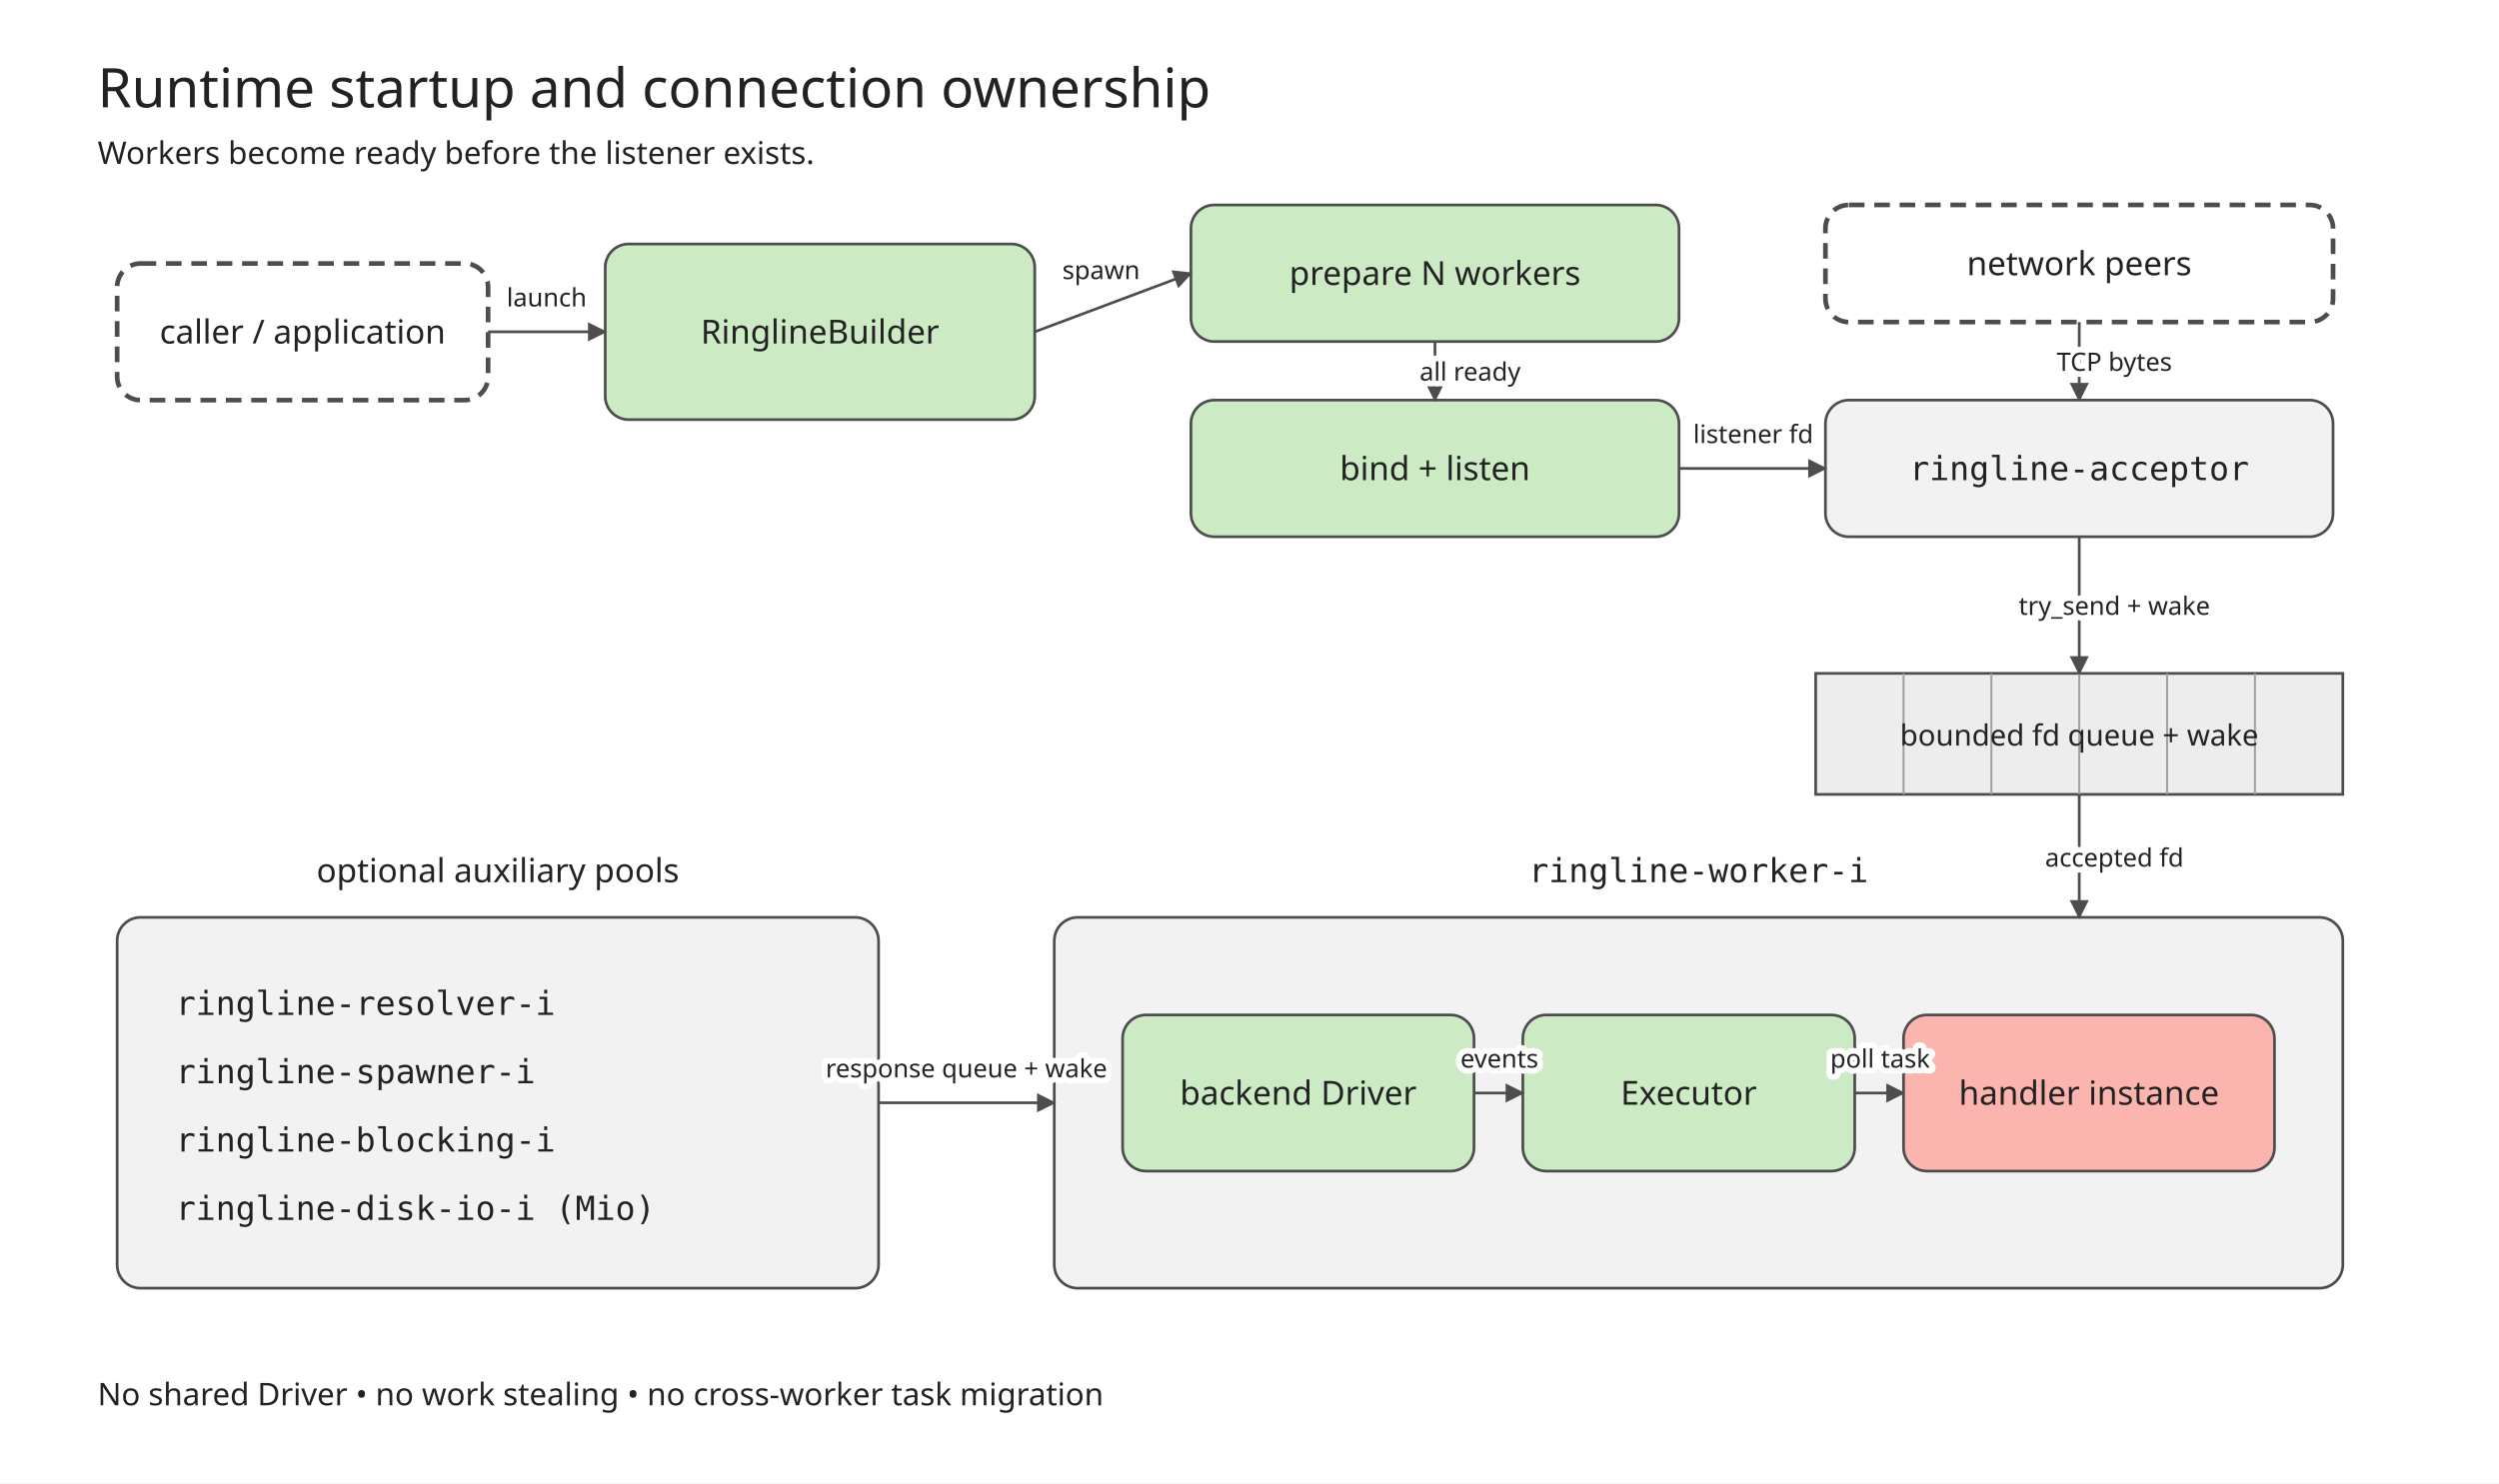
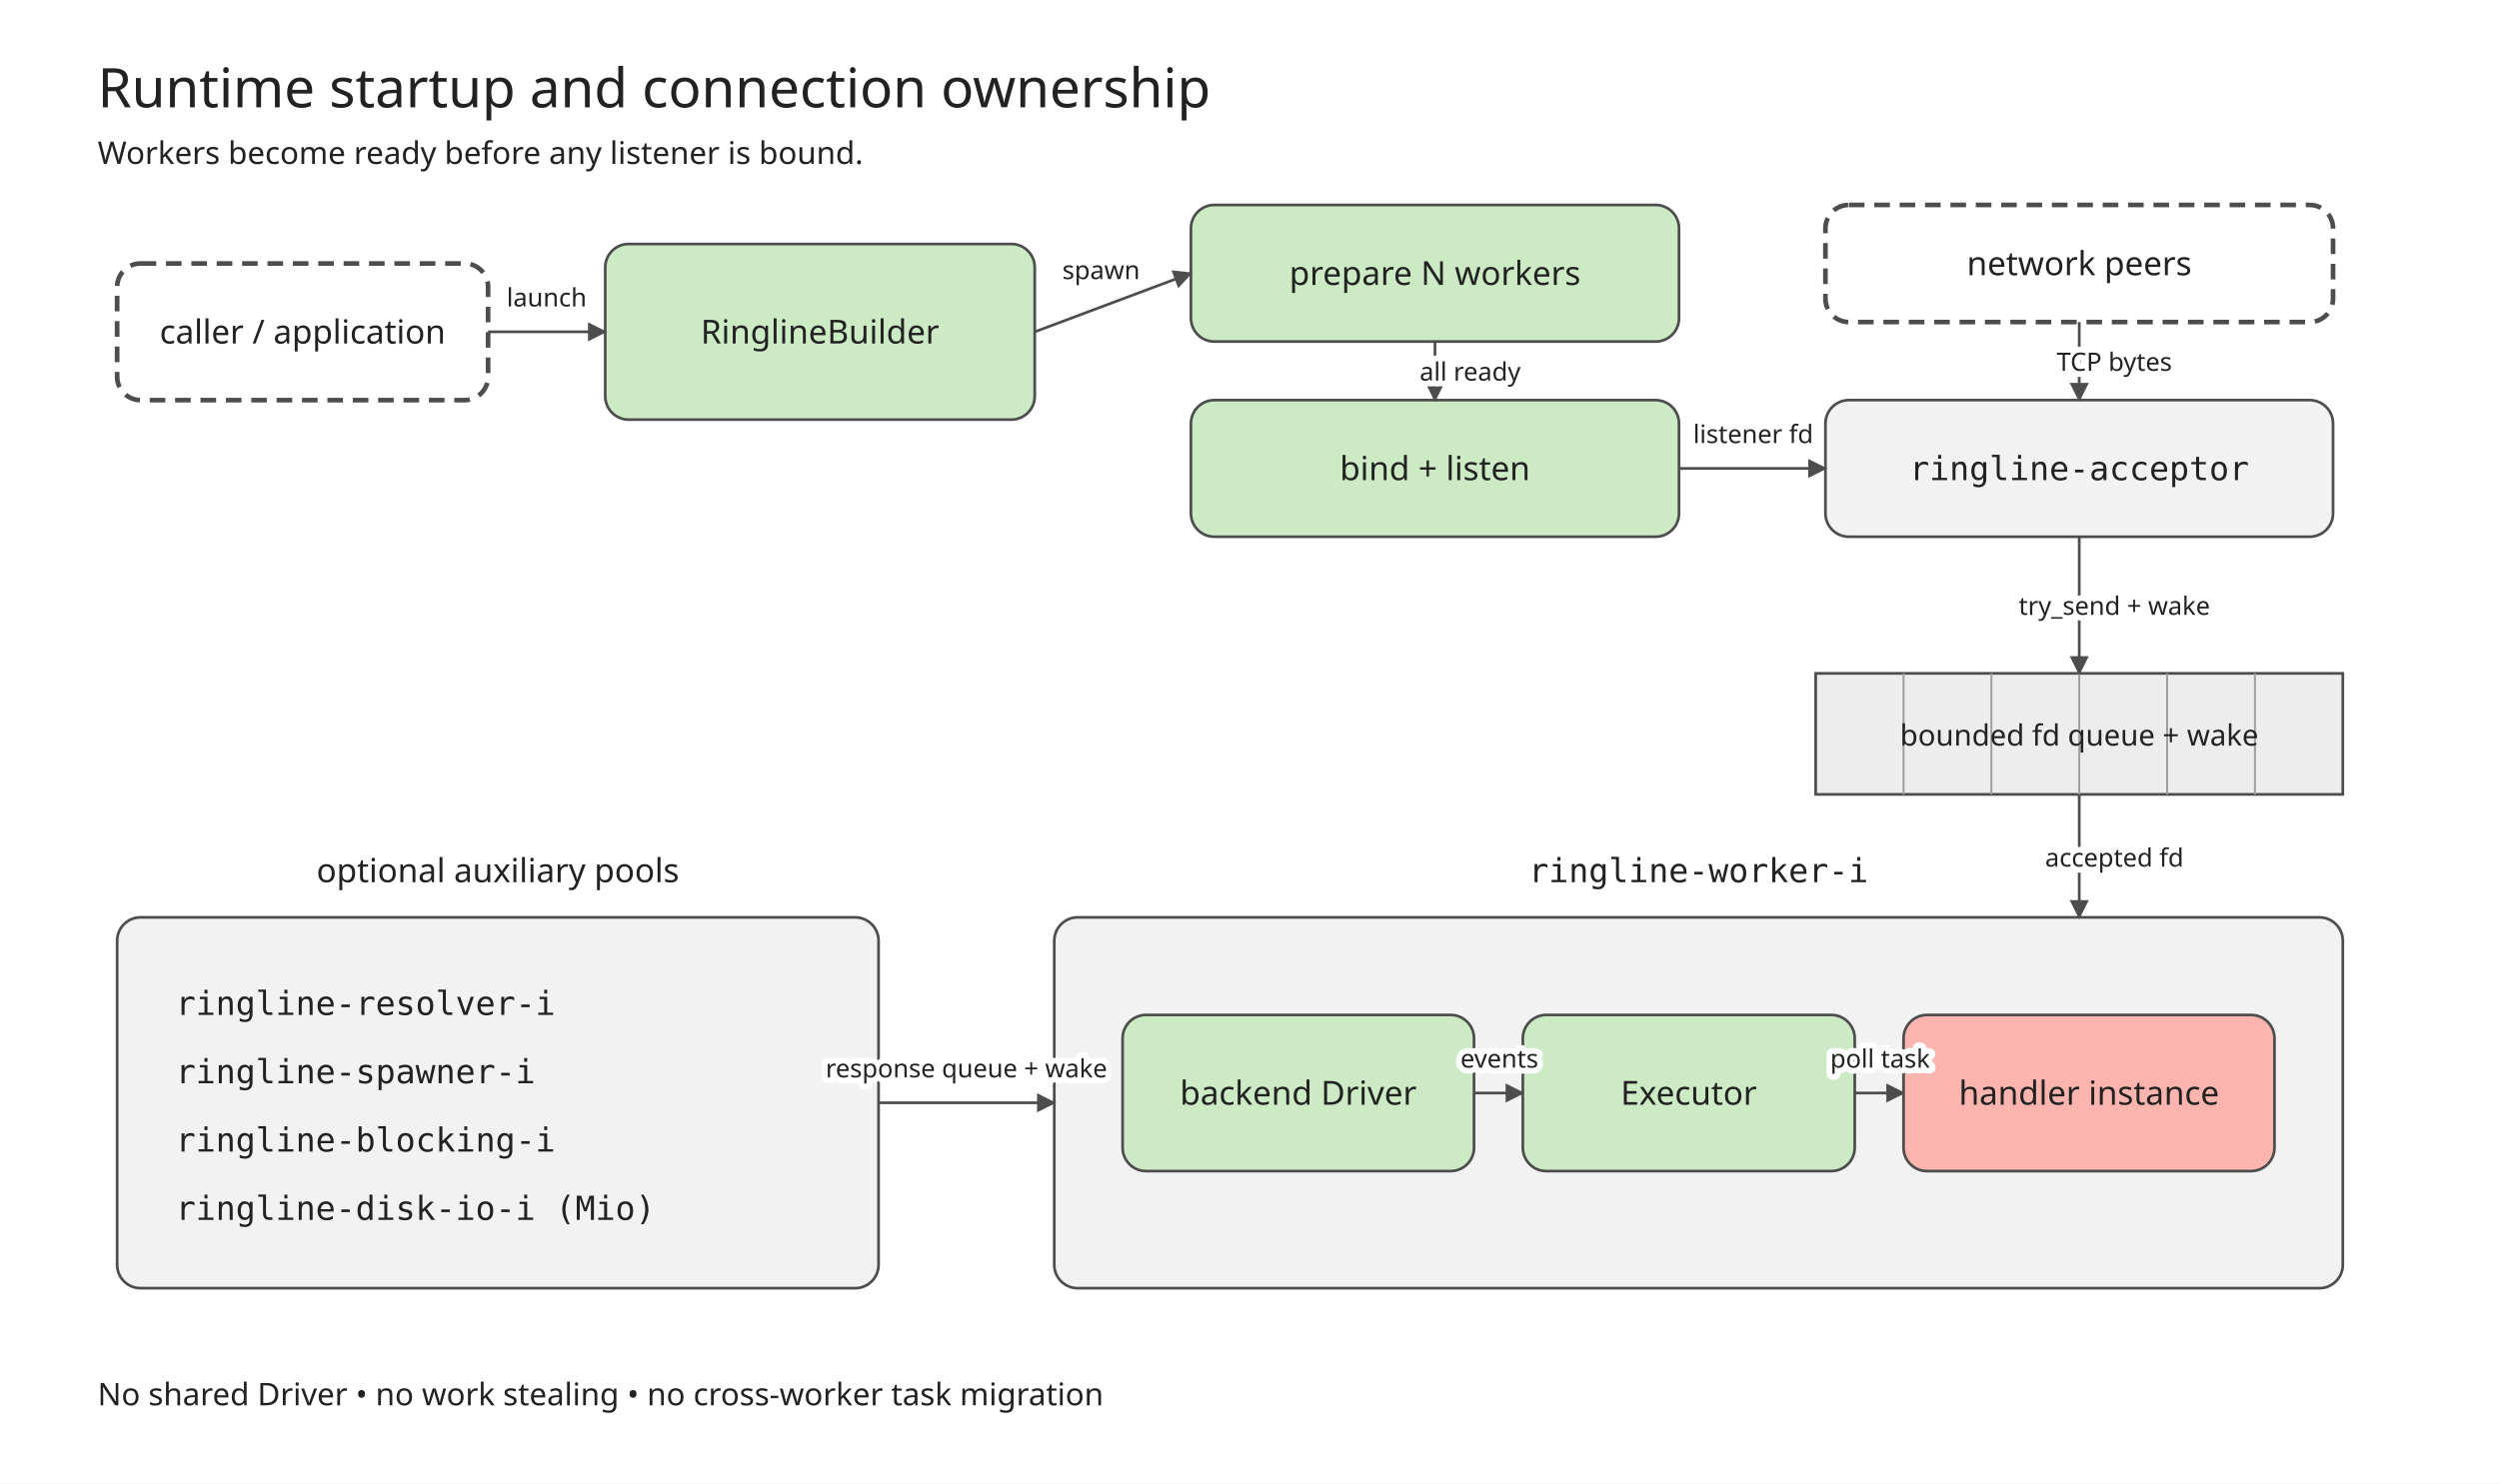
<svg xmlns="http://www.w3.org/2000/svg" width="1280" height="760" viewBox="0 0 1280 760" role="img" aria-labelledby="title desc">
  <defs>
    <marker id="arrow" viewBox="0 0 10 10" refX="9" refY="5" markerWidth="7" markerHeight="7" orient="auto-start-reverse">
      <path d="M 0 0 L 10 5 L 0 10 z" fill="#4D4D4D" />
    </marker>
  </defs>
  <rect width="100%" height="100%" fill="white" />
  <text x="50" y="55" font-family="sans-serif" font-size="28" fill="#222">Runtime startup and connection ownership</text>
-   <text x="50" y="84" font-family="sans-serif" font-size="16" fill="#222">Workers become ready before the listener exists.</text>
+   <text x="50" y="84" font-family="sans-serif" font-size="16" fill="#222">Workers become ready before any listener is bound.</text>
  <rect x="60" y="135" width="190" height="70" rx="12" fill="white" stroke="#4D4D4D" stroke-width="2.4" stroke-dasharray="8 5" />
  <text x="155" y="176" text-anchor="middle" font-family="sans-serif" font-size="17" fill="#222">caller / application</text>
  <rect x="310" y="125" width="220" height="90" rx="12" fill="#CCEBC5" stroke="#4D4D4D" stroke-width="1.4" />
  <text x="420" y="176" text-anchor="middle" font-family="sans-serif" font-size="17" fill="#222">RinglineBuilder</text>
  <line x1="250" y1="170" x2="310" y2="170" stroke="#4D4D4D" stroke-width="1.4" marker-end="url(#arrow)" />
  <text x="280" y="157" text-anchor="middle" data-role="arrow-label" font-family="sans-serif" font-size="13" fill="#222" stroke="white" stroke-width="6" stroke-linejoin="round" paint-order="stroke">launch</text>
  <rect x="610" y="105" width="250" height="70" rx="12" fill="#CCEBC5" stroke="#4D4D4D" stroke-width="1.4" />
  <text x="735" y="146" text-anchor="middle" font-family="sans-serif" font-size="17" fill="#222">prepare N workers</text>
  <rect x="610" y="205" width="250" height="70" rx="12" fill="#CCEBC5" stroke="#4D4D4D" stroke-width="1.4" />
  <text x="735" y="246" text-anchor="middle" font-family="sans-serif" font-size="17" fill="#222">bind + listen</text>
  <line x1="530" y1="170" x2="610" y2="140" stroke="#4D4D4D" stroke-width="1.4" marker-end="url(#arrow)" />
  <text x="564" y="143" text-anchor="middle" data-role="arrow-label" font-family="sans-serif" font-size="13" fill="#222" stroke="white" stroke-width="6" stroke-linejoin="round" paint-order="stroke">spawn</text>
  <line x1="735" y1="175" x2="735" y2="205" stroke="#4D4D4D" stroke-width="1.4" marker-end="url(#arrow)" />
  <text x="753" y="195" text-anchor="middle" data-role="arrow-label" font-family="sans-serif" font-size="13" fill="#222" stroke="white" stroke-width="6" stroke-linejoin="round" paint-order="stroke">all ready</text>
  <rect x="935" y="205" width="260" height="70" rx="12" fill="#F2F2F2" stroke="#4D4D4D" stroke-width="1.4" />
  <text x="1065" y="246" text-anchor="middle" font-family="monospace" font-size="17" fill="#222">ringline-acceptor</text>
  <line x1="860" y1="240" x2="935" y2="240" stroke="#4D4D4D" stroke-width="1.4" marker-end="url(#arrow)" />
  <text x="898" y="227" text-anchor="middle" data-role="arrow-label" font-family="sans-serif" font-size="13" fill="#222" stroke="white" stroke-width="6" stroke-linejoin="round" paint-order="stroke">listener fd</text>
  <rect x="935" y="105" width="260" height="60" rx="12" fill="white" stroke="#4D4D4D" stroke-width="2.4" stroke-dasharray="8 5" />
  <text x="1065" y="141" text-anchor="middle" font-family="sans-serif" font-size="17" fill="#222">network peers</text>
  <line x1="1065" y1="165" x2="1065" y2="205" stroke="#4D4D4D" stroke-width="1.4" marker-end="url(#arrow)" />
  <text x="1083" y="190" text-anchor="middle" data-role="arrow-label" font-family="sans-serif" font-size="13" fill="#222" stroke="white" stroke-width="6" stroke-linejoin="round" paint-order="stroke">TCP bytes</text>
  <rect x="930" y="345" width="270" height="62" fill="#EDEDED" stroke="#4D4D4D" stroke-width="1.4" />
  <line x1="975" y1="345" x2="975" y2="407" stroke="#9E9E9E" />
  <line x1="1020" y1="345" x2="1020" y2="407" stroke="#9E9E9E" />
  <line x1="1065" y1="345" x2="1065" y2="407" stroke="#9E9E9E" />
  <line x1="1110" y1="345" x2="1110" y2="407" stroke="#9E9E9E" />
  <line x1="1155" y1="345" x2="1155" y2="407" stroke="#9E9E9E" />
  <text x="1065" y="382" text-anchor="middle" font-family="sans-serif" font-size="15" fill="#222">bounded fd queue + wake</text>
  <line x1="1065" y1="275" x2="1065" y2="345" stroke="#4D4D4D" stroke-width="1.4" marker-end="url(#arrow)" />
  <text x="1083" y="315" text-anchor="middle" data-role="arrow-label" font-family="sans-serif" font-size="13" fill="#222" stroke="white" stroke-width="6" stroke-linejoin="round" paint-order="stroke">try_send + wake</text>
  <rect x="540" y="470" width="660" height="190" rx="12" fill="#F2F2F2" stroke="#4D4D4D" stroke-width="1.4" />
  <text x="870" y="452" text-anchor="middle" data-role="group-label" font-family="monospace" font-size="17" fill="#222">ringline-worker-i</text>
  <rect x="575" y="520" width="180" height="80" rx="12" fill="#CCEBC5" stroke="#4D4D4D" stroke-width="1.4" />
  <text x="665" y="566" text-anchor="middle" font-family="sans-serif" font-size="17" fill="#222">backend Driver</text>
  <rect x="780" y="520" width="170" height="80" rx="12" fill="#CCEBC5" stroke="#4D4D4D" stroke-width="1.4" />
  <text x="865" y="566" text-anchor="middle" font-family="sans-serif" font-size="17" fill="#222">Executor</text>
  <rect x="975" y="520" width="190" height="80" rx="12" fill="#FBB4AE" stroke="#4D4D4D" stroke-width="1.4" />
  <text x="1070" y="566" text-anchor="middle" font-family="sans-serif" font-size="17" fill="#222">handler instance</text>
  <line x1="1065" y1="407" x2="1065" y2="470" stroke="#4D4D4D" stroke-width="1.4" marker-end="url(#arrow)" />
  <text x="1083" y="444" text-anchor="middle" data-role="arrow-label" font-family="sans-serif" font-size="13" fill="#222" stroke="white" stroke-width="6" stroke-linejoin="round" paint-order="stroke">accepted fd</text>
  <line x1="755" y1="560" x2="780" y2="560" stroke="#4D4D4D" stroke-width="1.4" marker-end="url(#arrow)" />
  <text x="768" y="547" text-anchor="middle" data-role="arrow-label" font-family="sans-serif" font-size="13" fill="#222" stroke="white" stroke-width="6" stroke-linejoin="round" paint-order="stroke">events</text>
  <line x1="950" y1="560" x2="975" y2="560" stroke="#4D4D4D" stroke-width="1.4" marker-end="url(#arrow)" />
  <text x="963" y="547" text-anchor="middle" data-role="arrow-label" font-family="sans-serif" font-size="13" fill="#222" stroke="white" stroke-width="6" stroke-linejoin="round" paint-order="stroke">poll task</text>
  <rect x="60" y="470" width="390" height="190" rx="12" fill="#F2F2F2" stroke="#4D4D4D" stroke-width="1.4" />
  <text x="255" y="452" text-anchor="middle" data-role="group-label" font-family="sans-serif" font-size="17" fill="#222">optional auxiliary pools</text>
  <text x="90" y="520" font-family="monospace" font-size="17" fill="#222">ringline-resolver-i</text>
  <text x="90" y="555" font-family="monospace" font-size="17" fill="#222">ringline-spawner-i</text>
  <text x="90" y="590" font-family="monospace" font-size="17" fill="#222">ringline-blocking-i</text>
  <text x="90" y="625" font-family="monospace" font-size="17" fill="#222">ringline-disk-io-i (Mio)</text>
  <line x1="450" y1="565" x2="540" y2="565" stroke="#4D4D4D" stroke-width="1.4" marker-end="url(#arrow)" />
  <text x="495" y="552" text-anchor="middle" data-role="arrow-label" font-family="sans-serif" font-size="13" fill="#222" stroke="white" stroke-width="6" stroke-linejoin="round" paint-order="stroke">response queue + wake</text>
  <text x="50" y="720" font-family="sans-serif" font-size="16" fill="#222">No shared Driver • no work stealing • no cross-worker task migration</text>
</svg>
